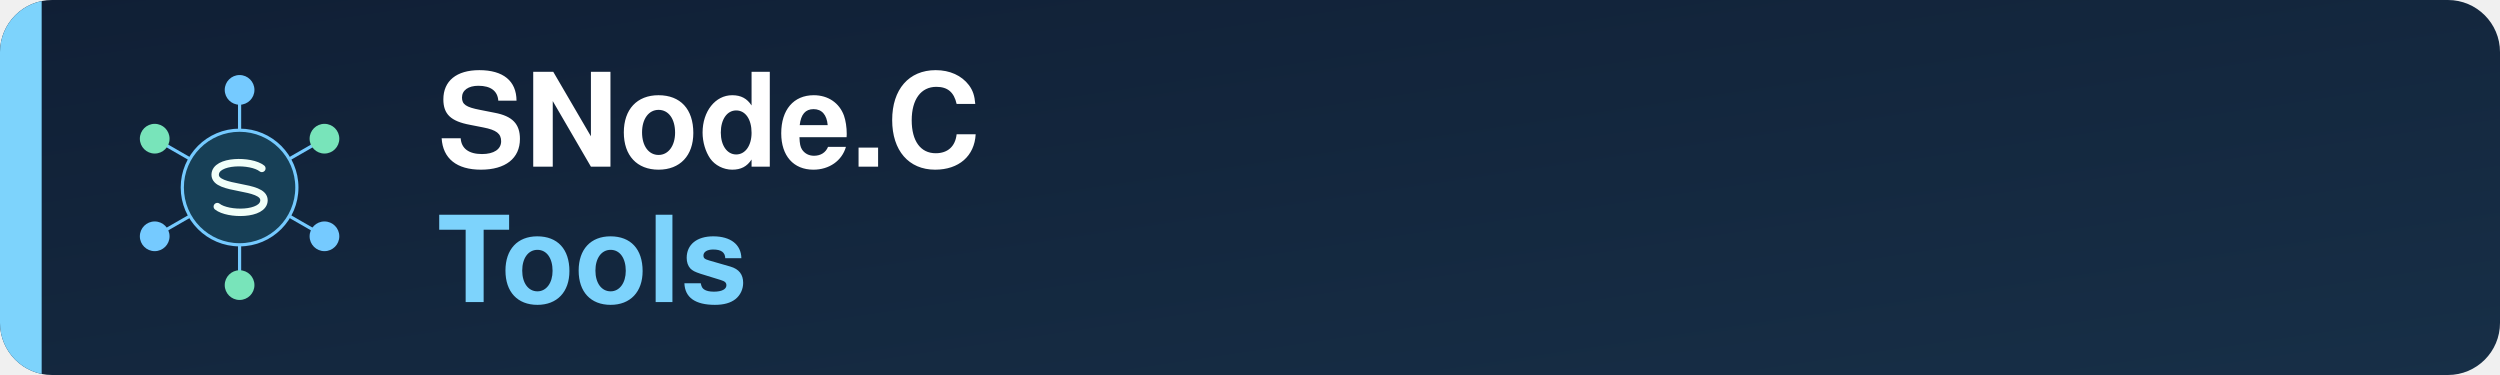
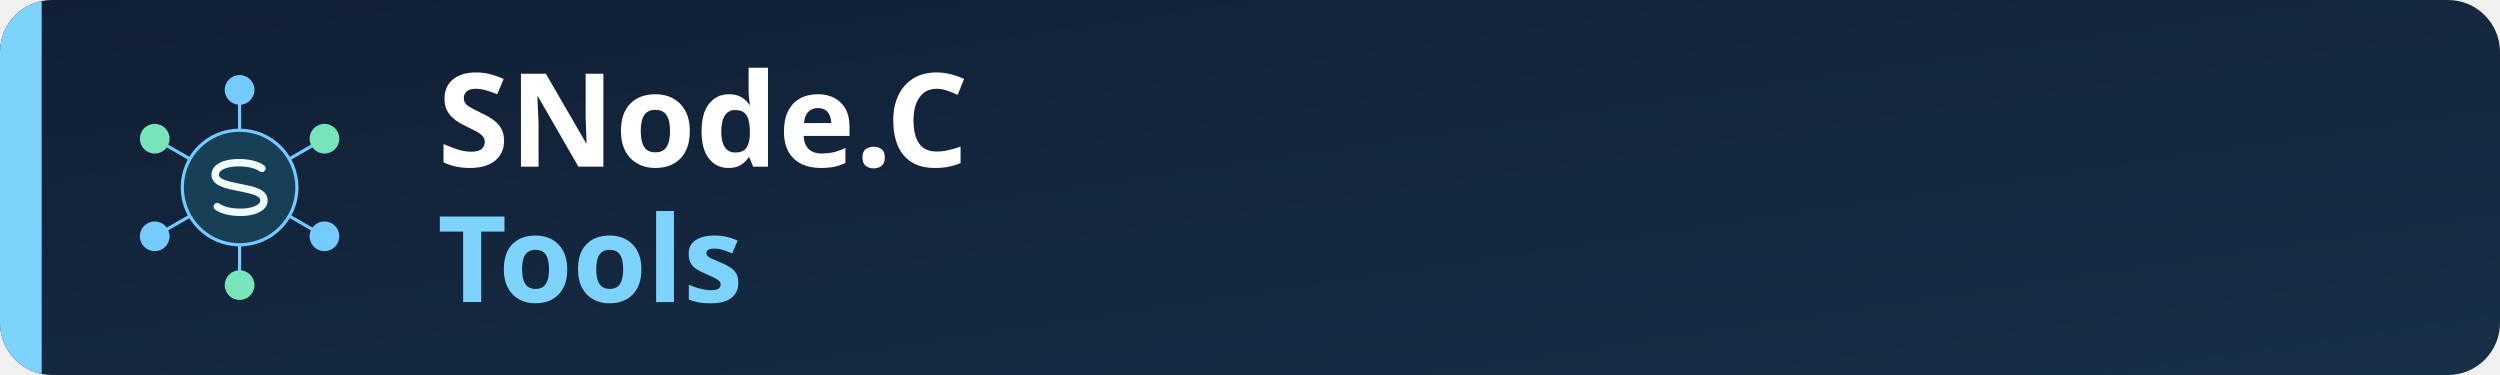
<svg xmlns="http://www.w3.org/2000/svg" width="480" height="72" viewBox="0 0 480 72" role="img" aria-label="SNode.C — Tools">
  <defs>
    <linearGradient id="background" x2="1" y2="1">
      <stop stop-color="#101f35" />
      <stop offset="1" stop-color="#172f47" />
    </linearGradient>
    <clipPath id="rounded">
      <rect width="480" height="72" rx="10" />
    </clipPath>
  </defs>
  <g clip-path="url(#rounded)">
    <rect width="480" height="72" fill="url(#background)" />
    <rect width="8" height="72" fill="#7dd3fc" />
  </g>
  <g transform="translate(46 36) scale(0.2037037) translate(0 0)">
    <g>
      <path d="M0 0L0 -92" fill="none" stroke="#75caff" stroke-width="3" />
      <path d="M0 0L80 -46" fill="none" stroke="#75caff" stroke-width="3" />
      <path d="M0 0L80 46" fill="none" stroke="#75caff" stroke-width="3" />
      <path d="M0 0L0 92" fill="none" stroke="#75caff" stroke-width="3" />
      <path d="M0 0L-80 46" fill="none" stroke="#75caff" stroke-width="3" />
      <path d="M0 0L-80 -46" fill="none" stroke="#75caff" stroke-width="3" />
      <circle r="54" fill="#173f56" stroke="#75caff" stroke-width="3" />
      <circle cx="0" cy="-92" r="14" fill="#75caff" />
      <circle cx="80" cy="-46" r="14" fill="#78e4ba" />
      <circle cx="80" cy="46" r="14" fill="#75caff" />
      <circle cx="0" cy="92" r="14" fill="#78e4ba" />
      <circle cx="-80" cy="46" r="14" fill="#75caff" />
      <circle cx="-80" cy="-46" r="14" fill="#78e4ba" />
      <path d="M21-18C11-26-23-26-23-12C-23 3 23-3 23 12C23 26-11 26-21 18" fill="none" stroke="#f1fff9" stroke-width="7" stroke-linecap="round" stroke-linejoin="round" />
    </g>
  </g>
-   <text x="84" y="32" font-family="Segoe UI,Helvetica,Arial,sans-serif" font-size="25" font-weight="700" fill="#ffffff">SNode.C</text>
-   <text x="84" y="58" text-anchor="start" font-family="Segoe UI,Helvetica,Arial,sans-serif" font-size="23" font-weight="600" fill="#7dd3fc">Tools</text>
+   <text x="84" y="32" font-family="-apple-system, &quot;Segoe UI&quot;, &quot;Noto Sans&quot;, Helvetica, Arial, sans-serif" font-size="25" font-weight="700" fill="#ffffff">SNode.C</text>
+   <text x="84" y="58" text-anchor="start" font-family="-apple-system, &quot;Segoe UI&quot;, &quot;Noto Sans&quot;, Helvetica, Arial, sans-serif" font-size="23" font-weight="600" fill="#7dd3fc">Tools</text>
</svg>
